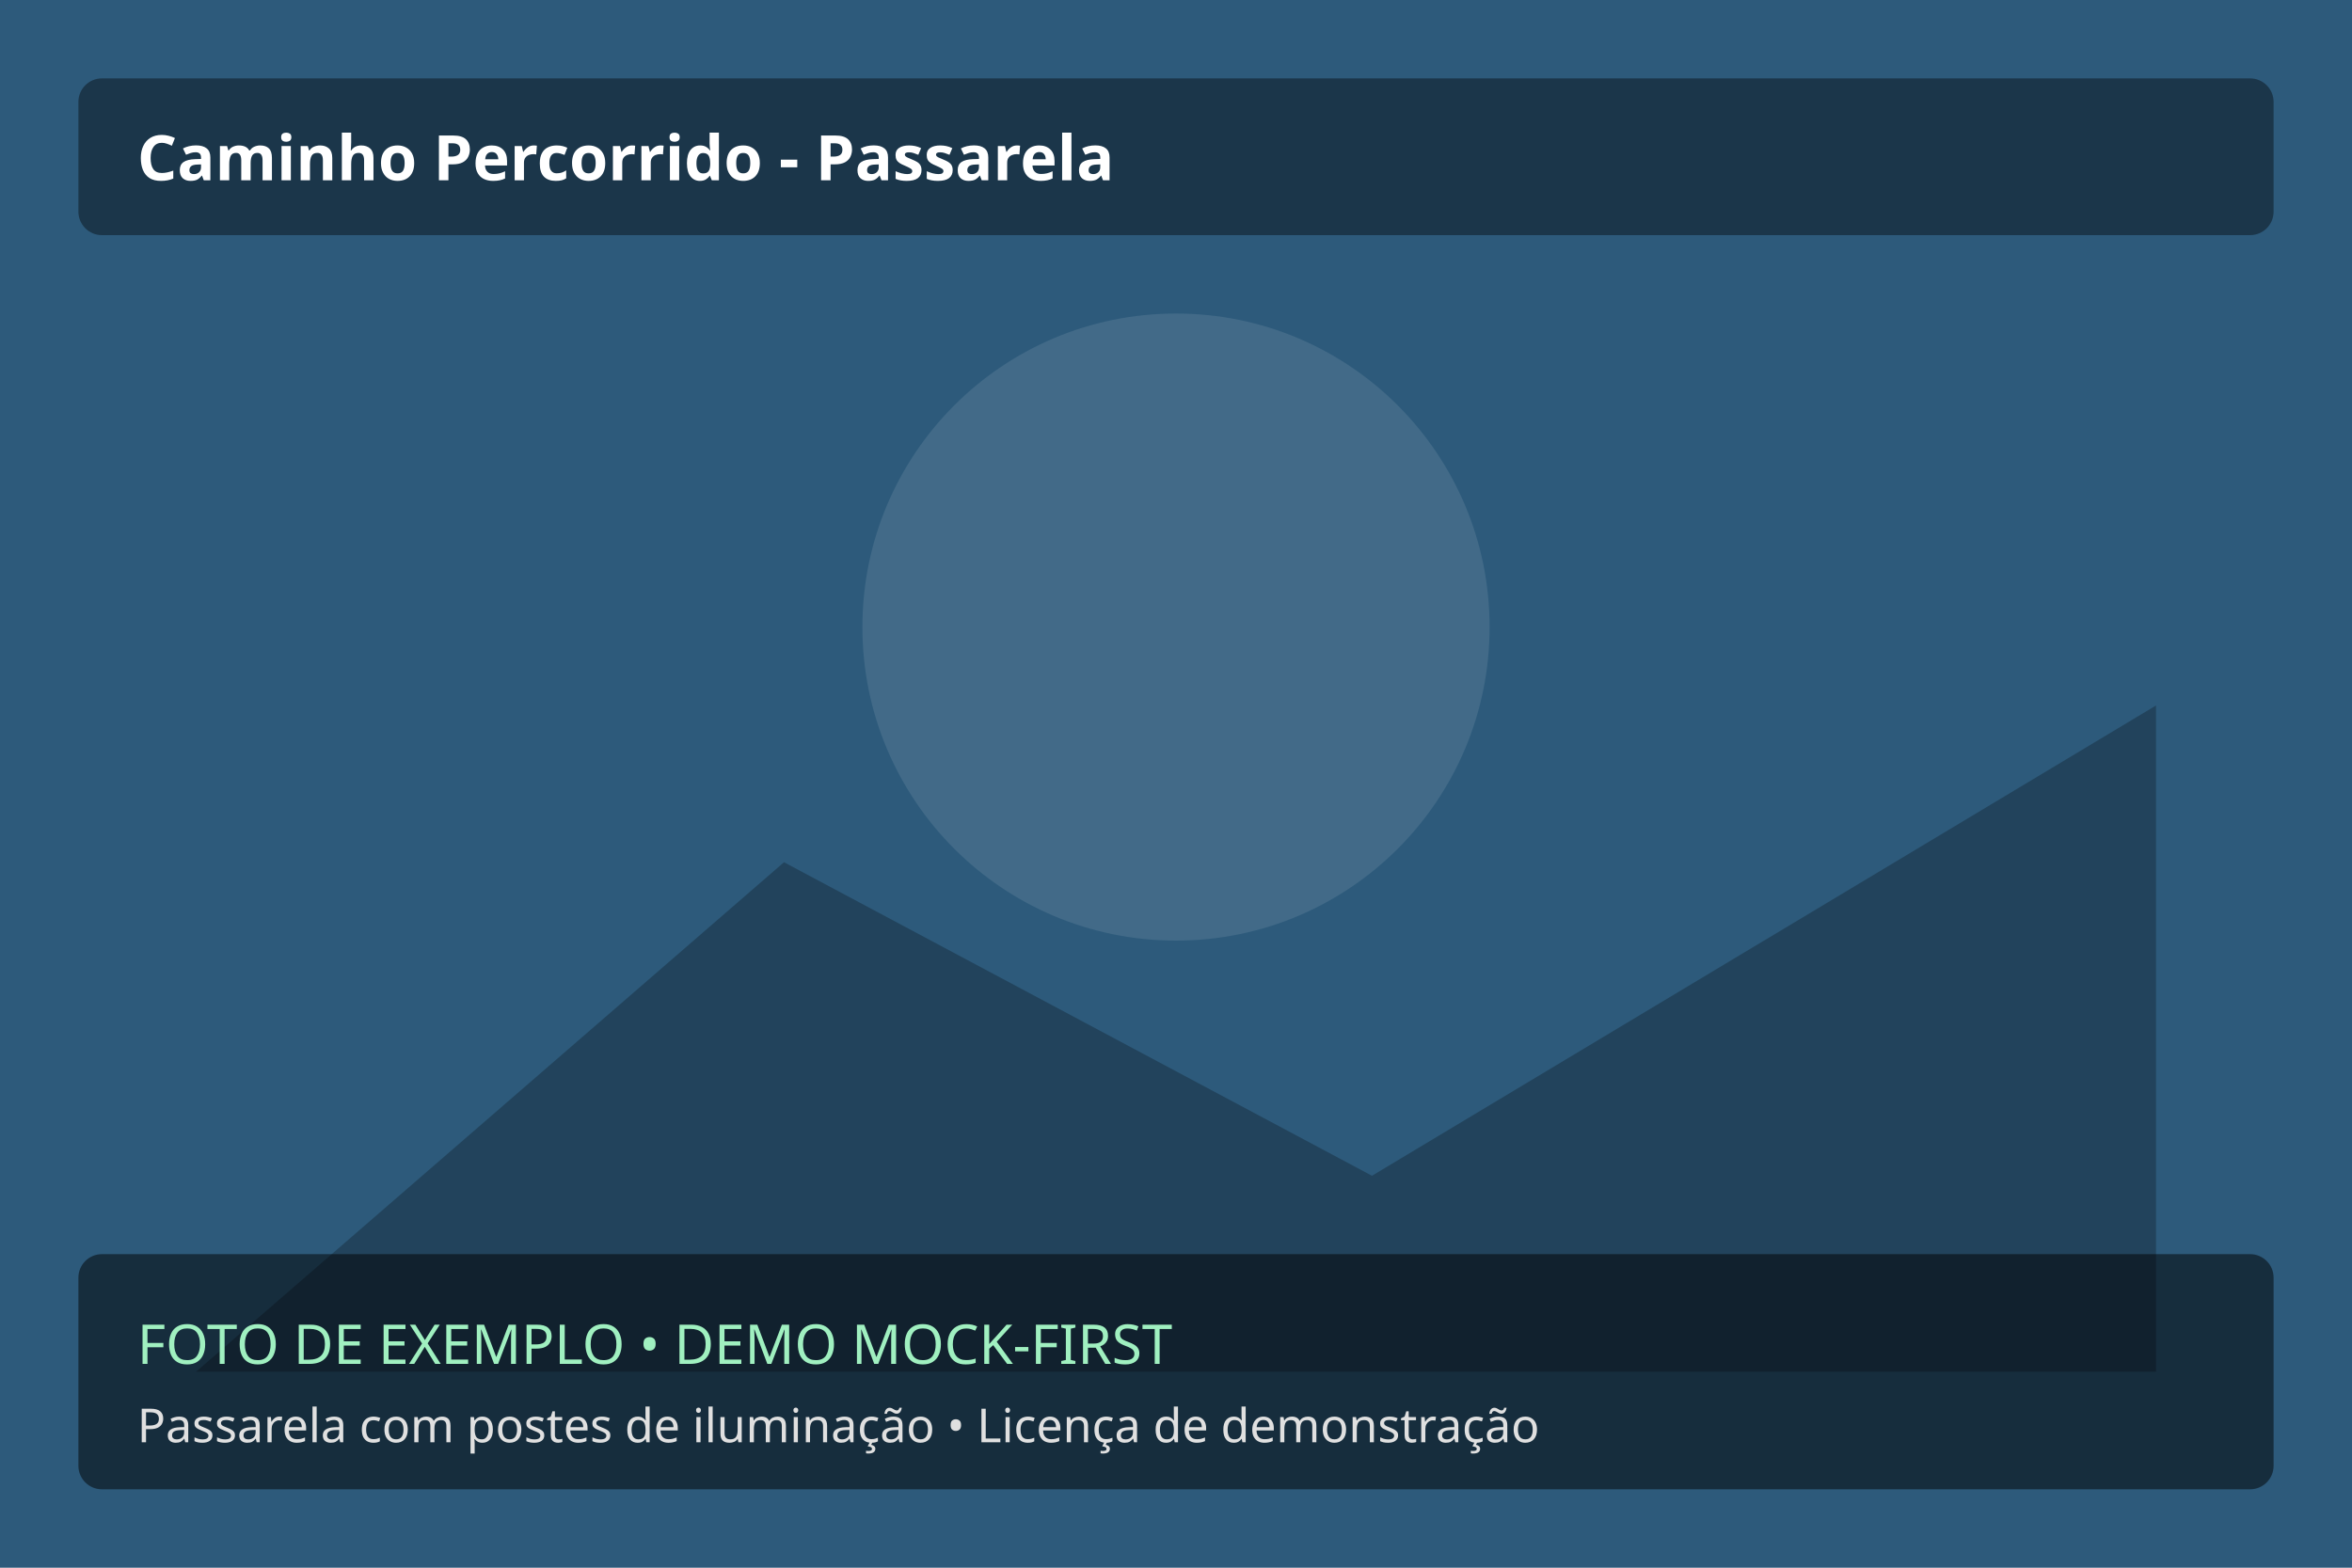
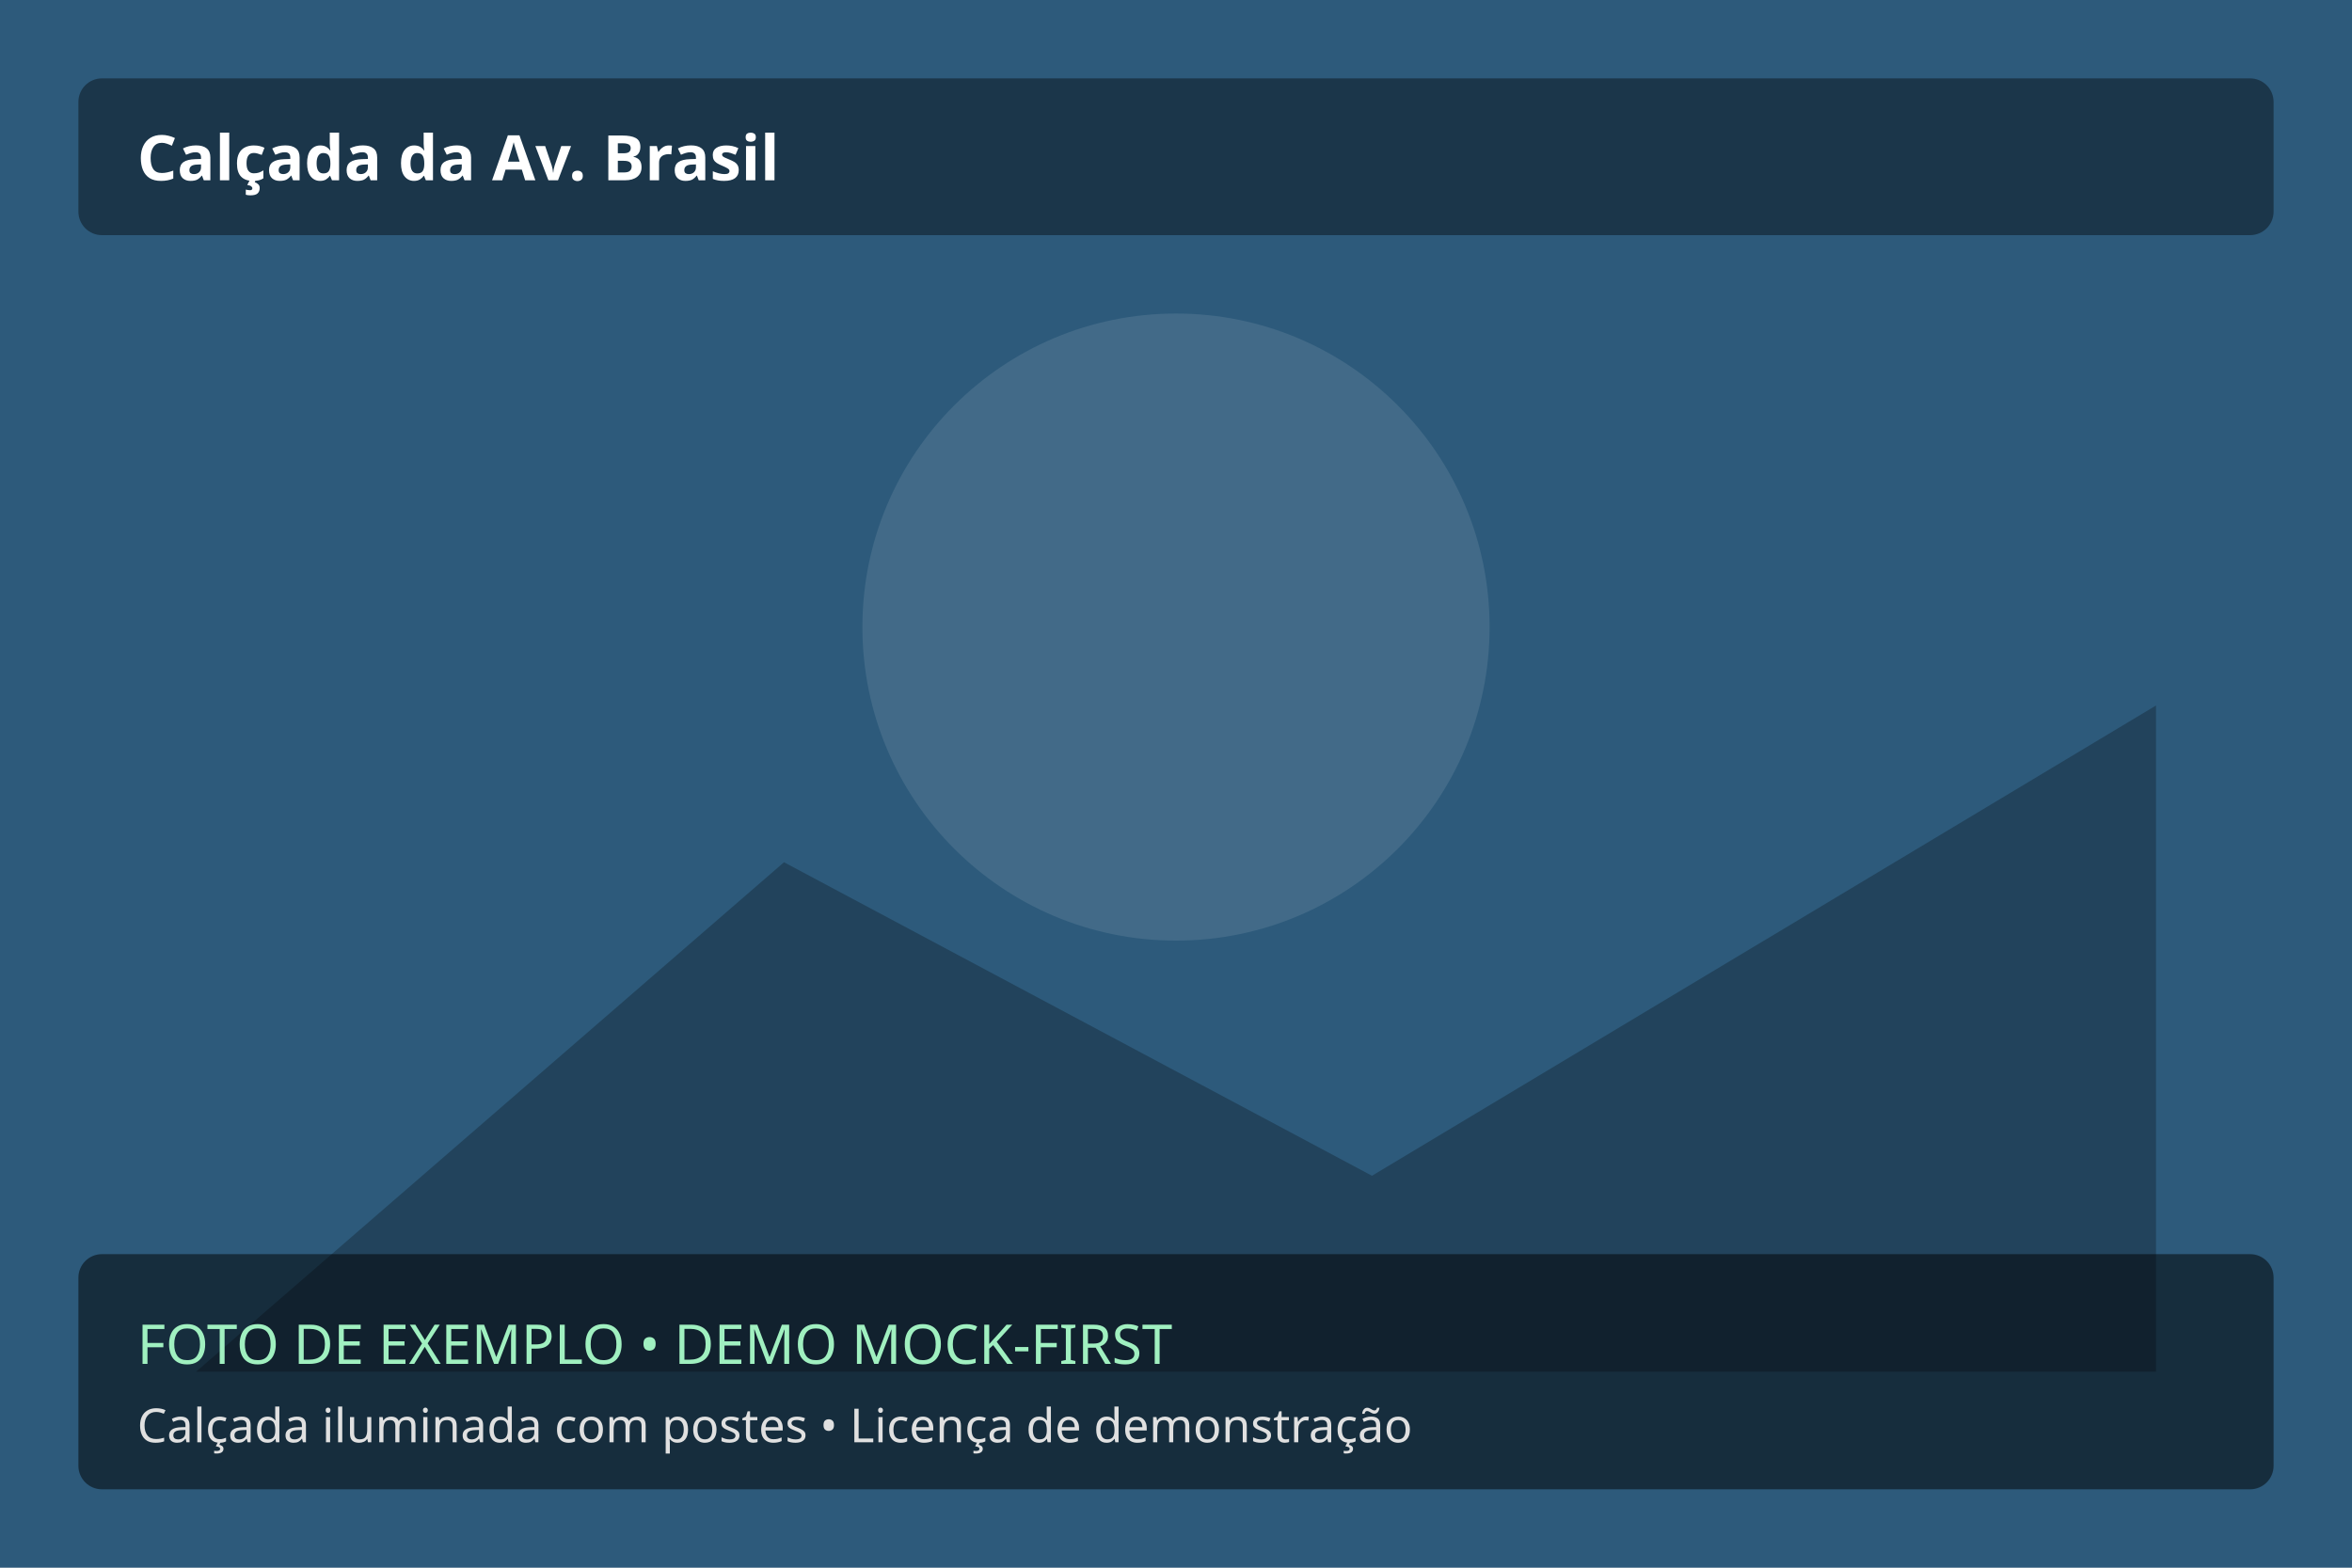
<svg xmlns="http://www.w3.org/2000/svg" viewBox="0 0 600 400" width="100%" height="100%">
  <rect width="600" height="400" fill="#2d5a7b" />
  <circle cx="300" cy="160" r="80" fill="#ffffff" opacity="0.1" />
  <path d="M50,350 L200,220 L350,300 L550,180 L550,350 Z" fill="#000000" opacity="0.25" />
  <rect x="20" y="20" width="560" height="40" rx="6" fill="#000000" opacity="0.4" />
-   <text x="35" y="46" fill="#ffffff" font-family="sans-serif" font-size="16" font-weight="bold">Caminho Percorrido - Passarela</text>
+   <text x="35" y="46" fill="#ffffff" font-family="sans-serif" font-size="16" font-weight="bold">Calçada da Av. Brasil</text>
  <rect x="20" y="320" width="560" height="60" rx="6" fill="#000000" opacity="0.5" />
  <text x="35" y="348" fill="#a0f0c0" font-family="sans-serif" font-size="14">FOTO DE EXEMPLO • DEMO MOCK-FIRST</text>
-   <text x="35" y="368" fill="#e0e0e0" font-family="sans-serif" font-size="12">Passarela com postes de iluminação • Licença de demonstração</text>
+   <text x="35" y="368" fill="#e0e0e0" font-family="sans-serif" font-size="12">Calçada iluminada com postes • Licença de demonstração</text>
</svg>
